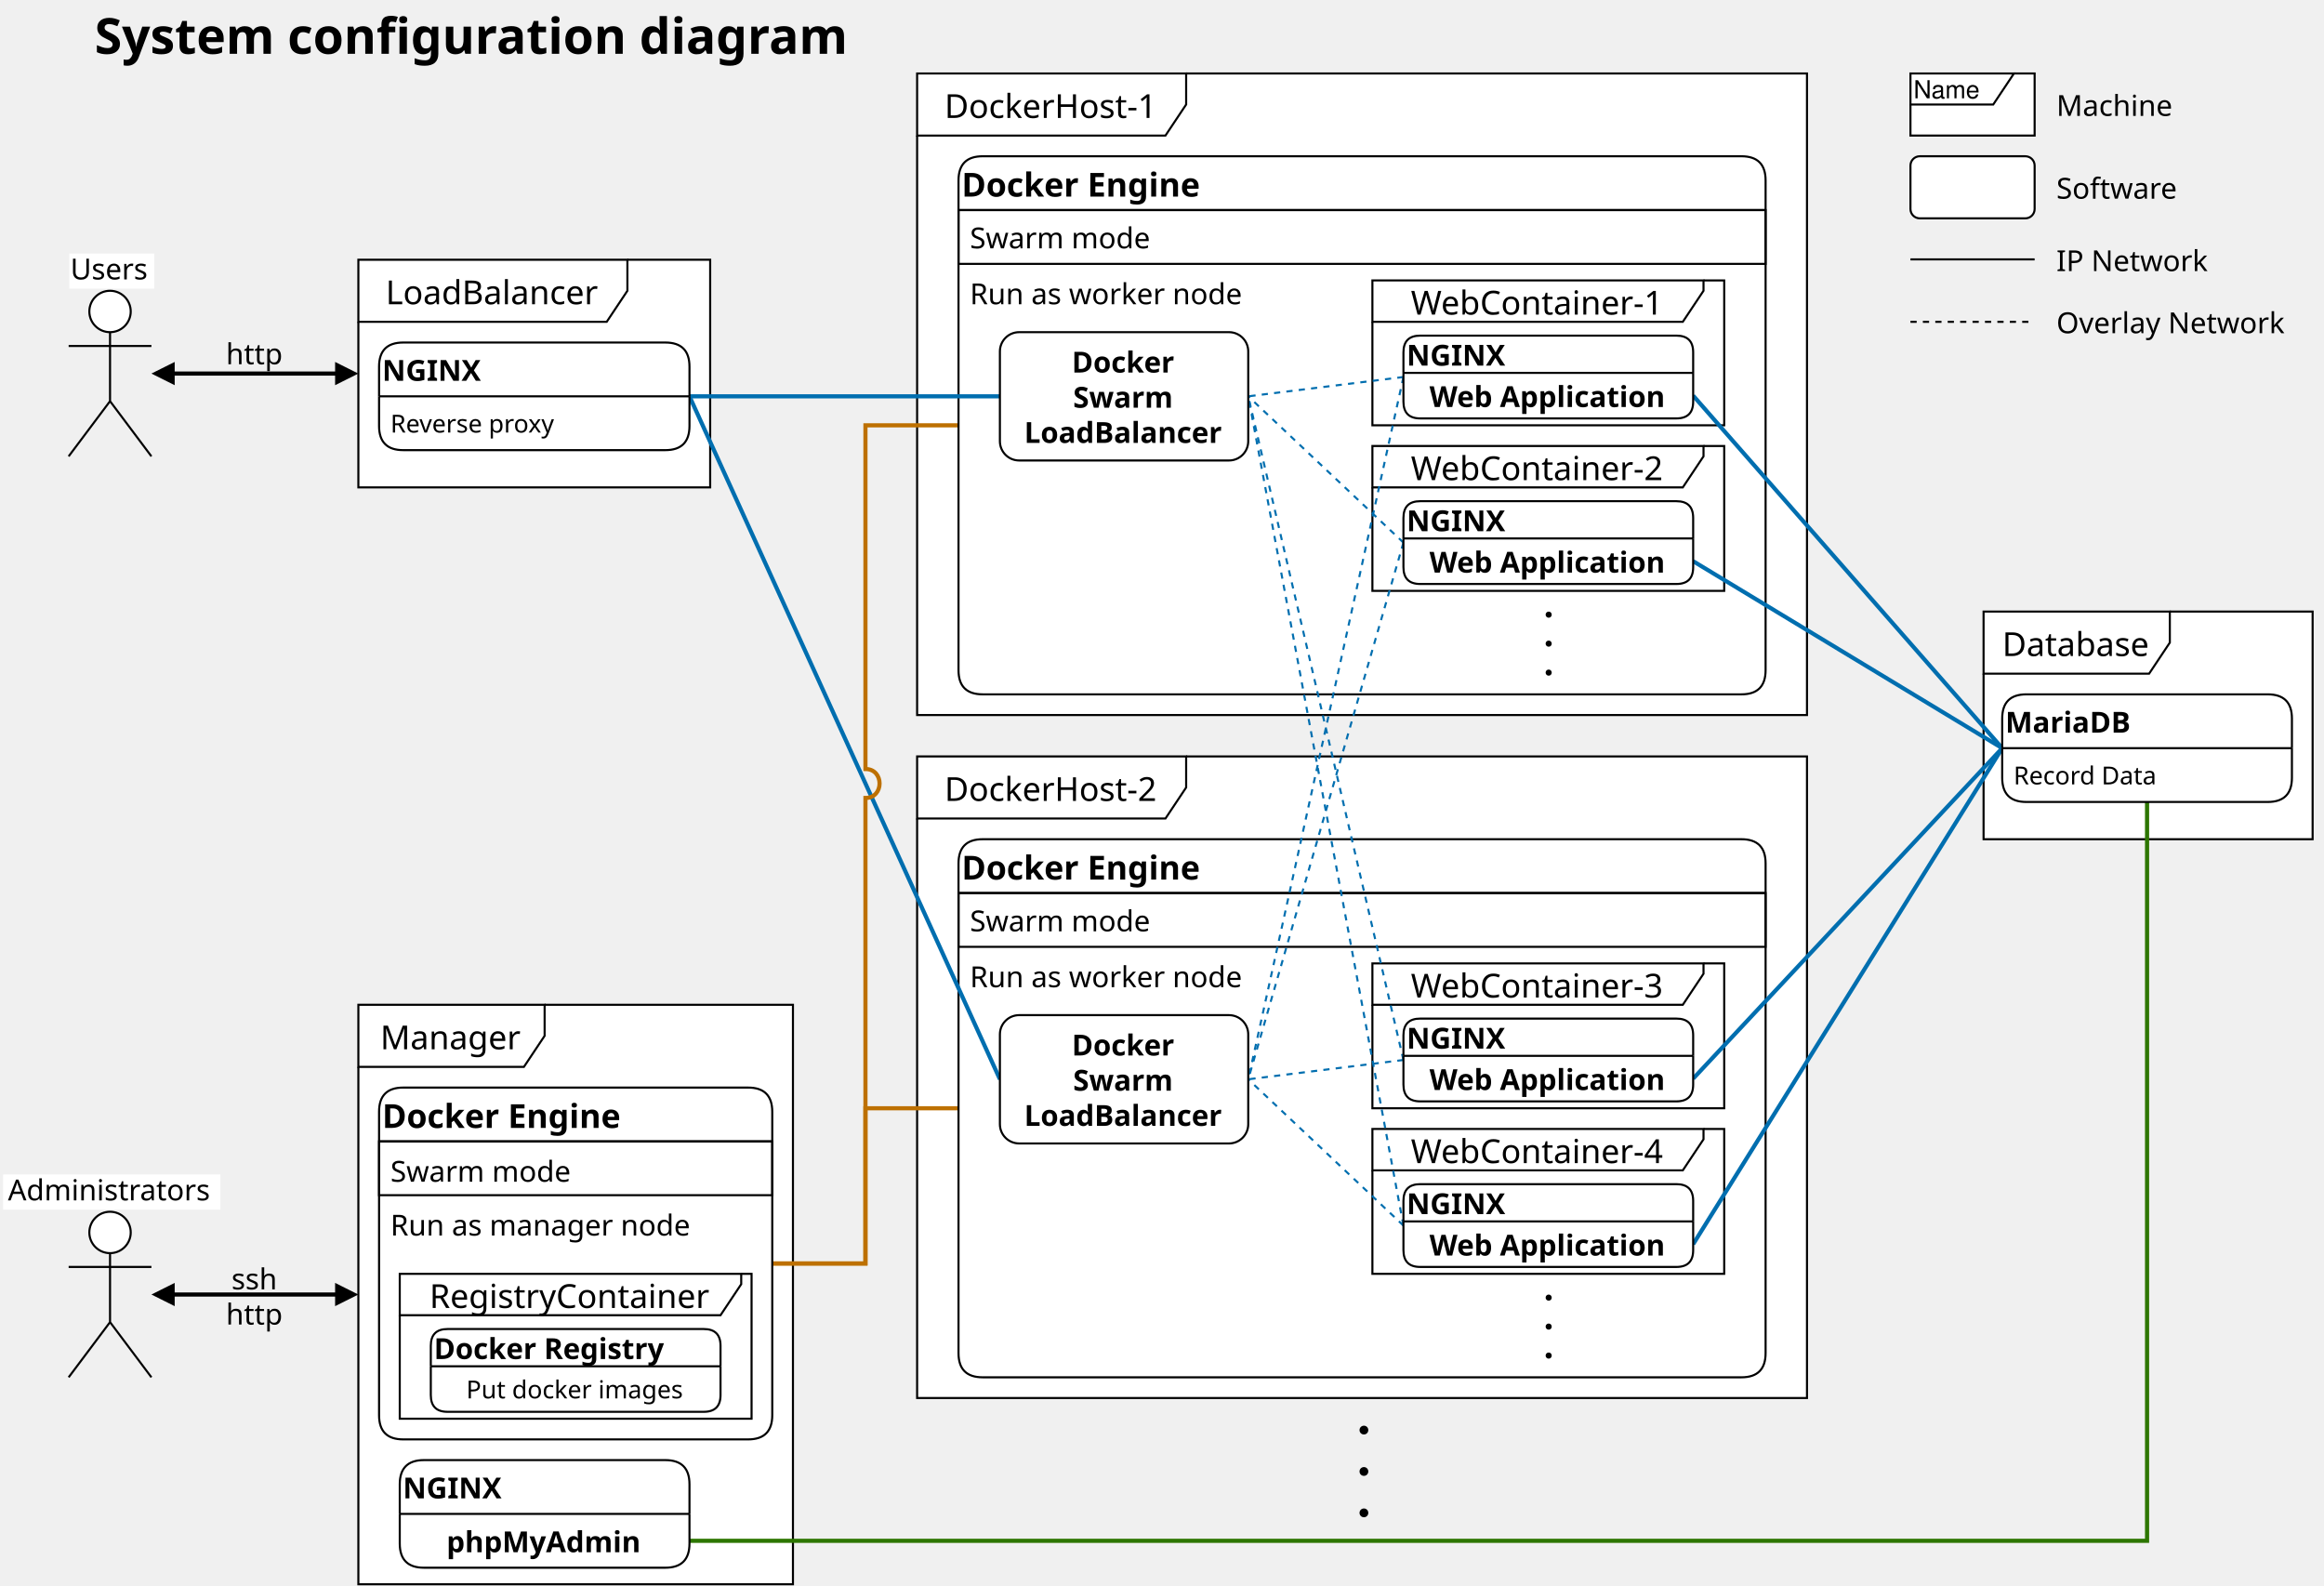
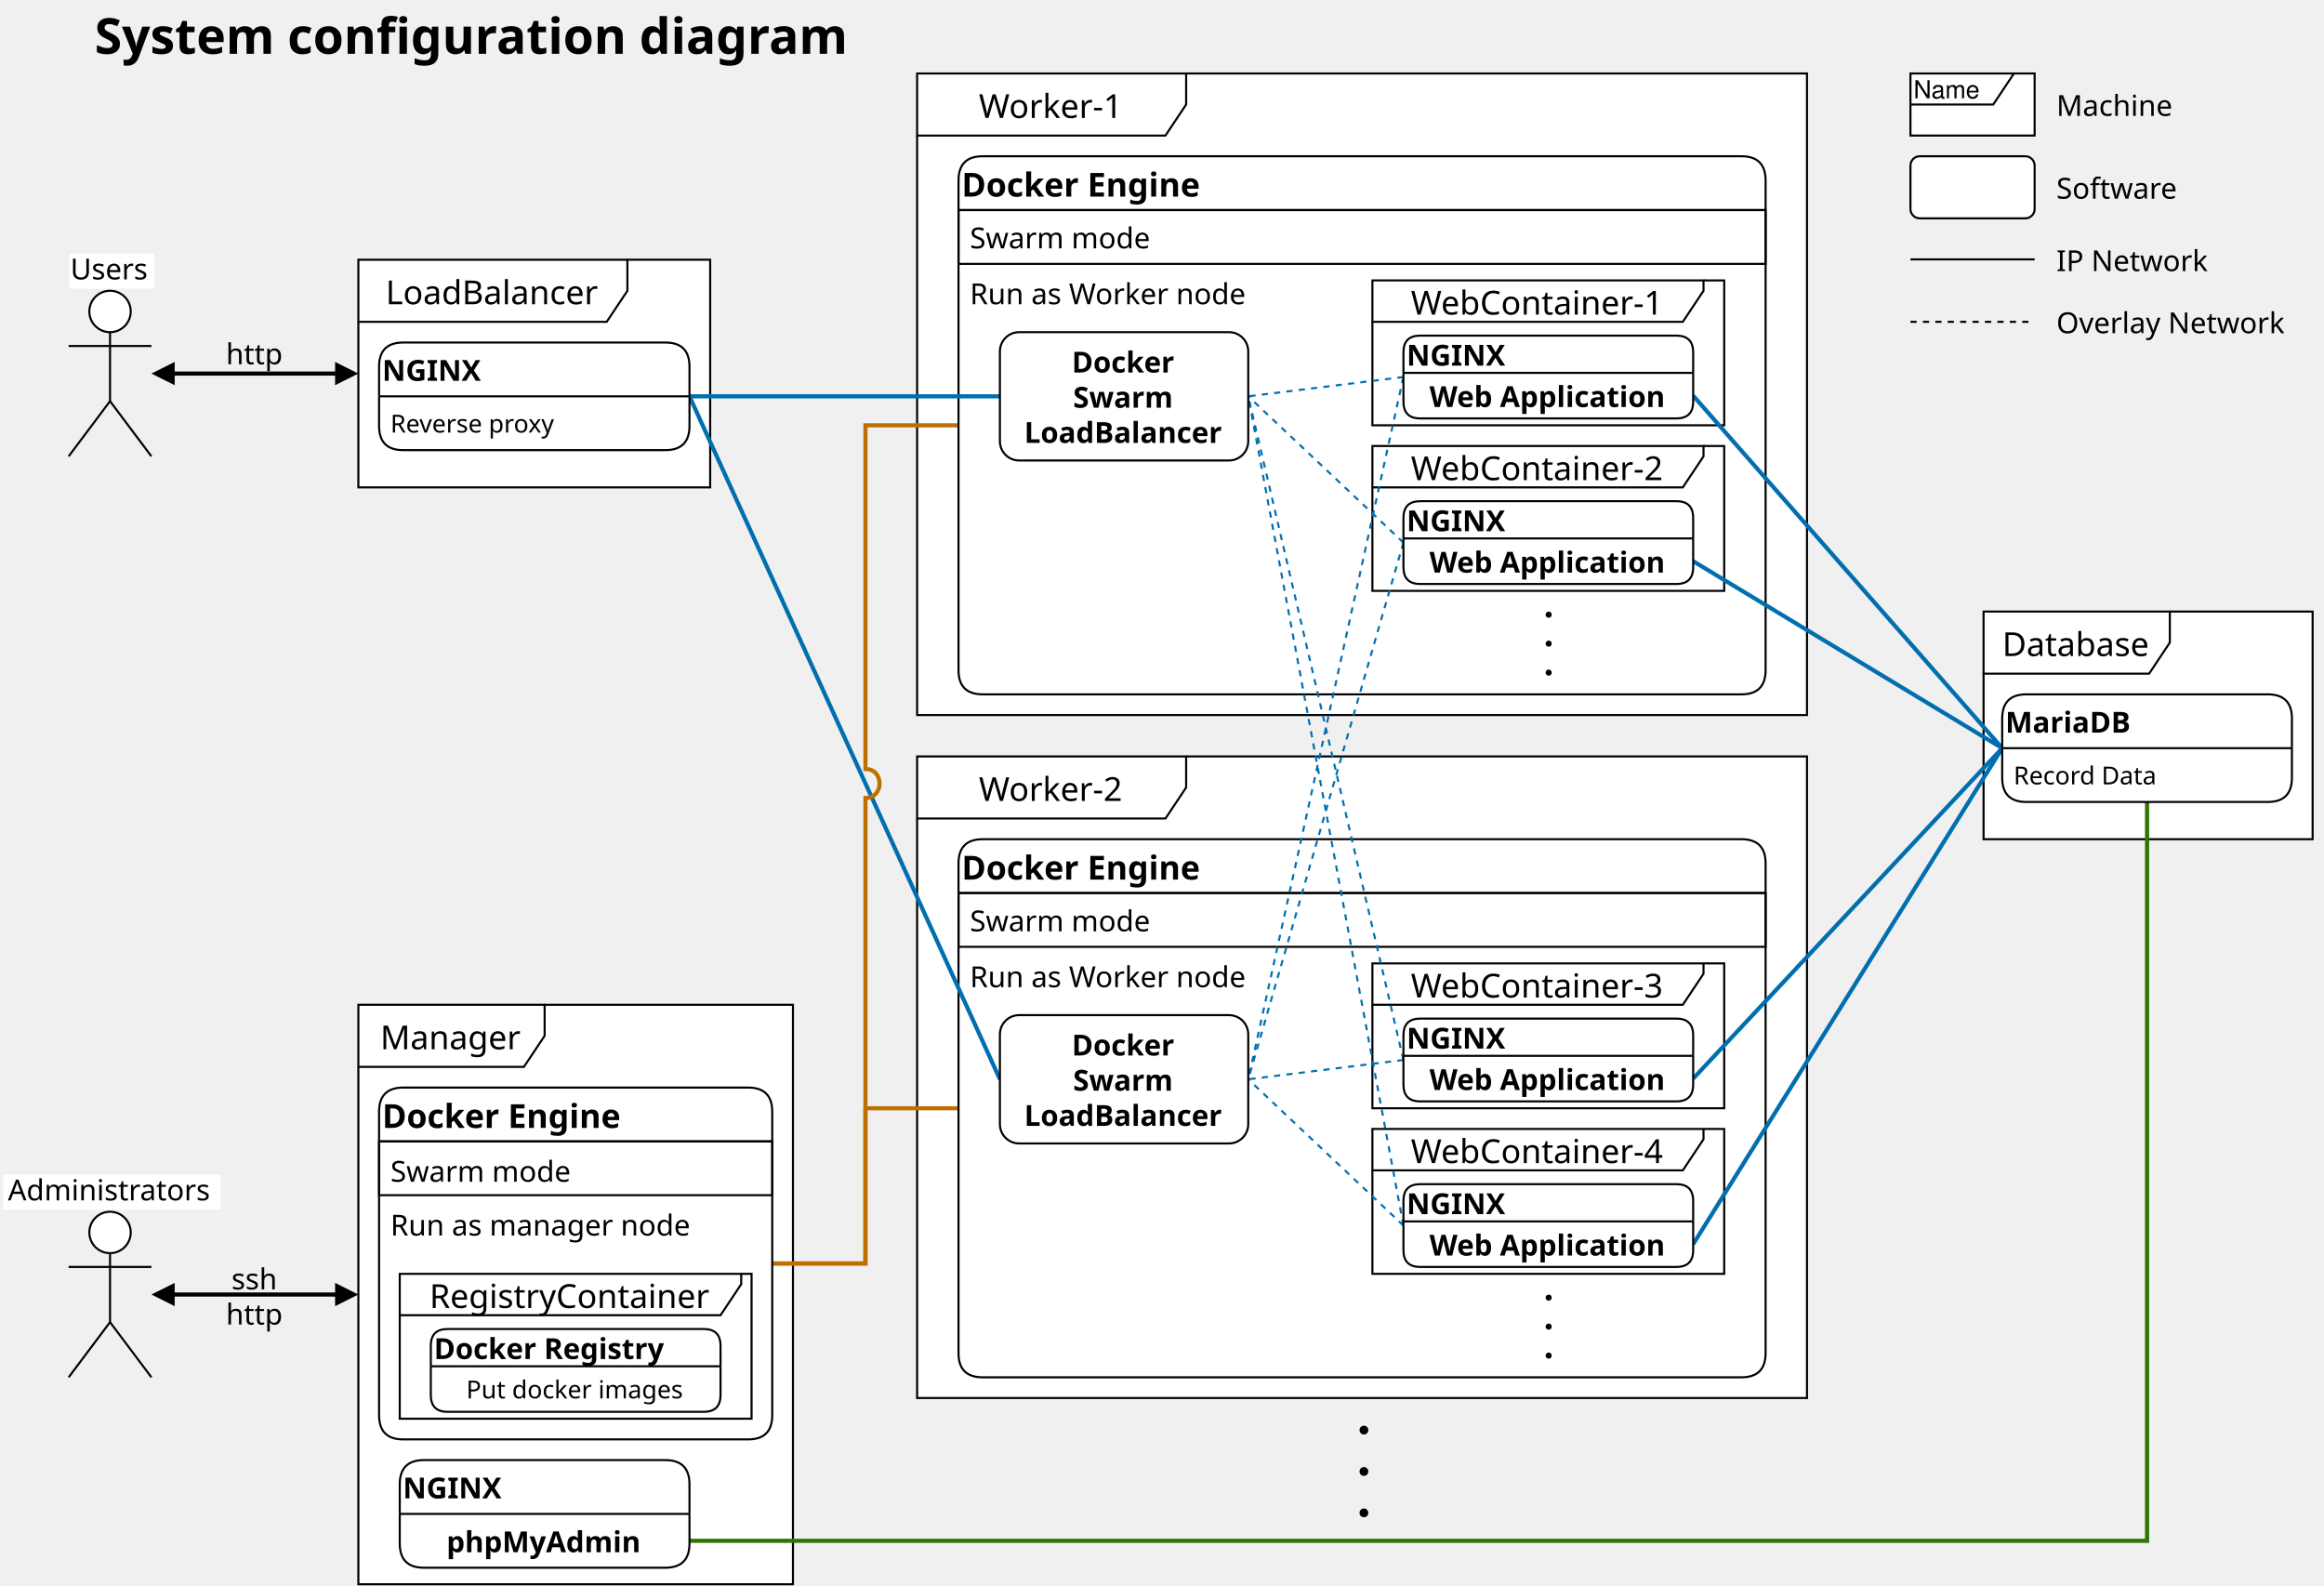
<svg xmlns="http://www.w3.org/2000/svg" version="1.1" width="1123px" height="766px" viewBox="-0.5 -0.5 1123 766" style="background-color: rgb(255, 255, 255);">
  <defs>
    <clipPath id="mx-clip-467-431-382-26-0">
      <rect x="467" y="431" width="382" height="26" />
    </clipPath>
    <clipPath id="mx-clip-467-462-382-208-0">
      <rect x="467" y="462" width="382" height="208" />
    </clipPath>
    <clipPath id="mx-clip-197-731-132-26-0">
      <rect x="197" y="731" width="132" height="26" />
    </clipPath>
    <clipPath id="mx-clip-467-101-382-26-0">
      <rect x="467" y="101" width="382" height="26" />
    </clipPath>
    <clipPath id="mx-clip-467-132-382-208-0">
      <rect x="467" y="132" width="382" height="208" />
    </clipPath>
    <clipPath id="mx-clip-187-191-142-26-0">
      <rect x="187" y="191" width="142" height="26" />
    </clipPath>
    <clipPath id="mx-clip-682-260-132-22-0">
      <rect x="682" y="260" width="132" height="22" />
    </clipPath>
    <clipPath id="mx-clip-682-180-132-22-0">
      <rect x="682" y="180" width="132" height="22" />
    </clipPath>
    <clipPath id="mx-clip-682-510-132-22-0">
      <rect x="682" y="510" width="132" height="22" />
    </clipPath>
    <clipPath id="mx-clip-682-590-132-22-0">
      <rect x="682" y="590" width="132" height="22" />
    </clipPath>
    <clipPath id="mx-clip-971-361-132-26-0">
      <rect x="971" y="361" width="132" height="26" />
    </clipPath>
    <clipPath id="mx-clip-187-556-182-26-0">
      <rect x="187" y="556" width="182" height="26" />
    </clipPath>
    <clipPath id="mx-clip-187-582-182-118-0">
      <rect x="187" y="582" width="182" height="118" />
    </clipPath>
    <clipPath id="mx-clip-212-660-132-22-0">
      <rect x="212" y="660" width="132" height="22" />
    </clipPath>
  </defs>
  <g>
    <g fill="#000000" font-family="Verdana" font-weight="bold" text-decoration="underline" text-anchor="middle" font-size="24px">
      <text x="227.17" y="25.5">System configuration diagram</text>
    </g>
    <rect x="172.67" y="125" width="170" height="110" fill="#ffffff" stroke="none" pointer-events="none" />
    <path d="M 172.67 125 L 302.67 125 L 302.67 140 L 292.67 155 L 172.67 155 Z" fill="#ffffff" stroke="#000000" stroke-miterlimit="10" pointer-events="none" />
    <path d="M 302.67 125 L 342.67 125 L 342.67 235 L 172.67 235 L 172.67 155" fill="none" stroke="#000000" stroke-miterlimit="10" pointer-events="none" />
    <g fill="#000000" font-family="Verdana" text-anchor="middle" font-size="16px">
      <text x="237.17" y="146.5">LoadBalancer</text>
    </g>
    <rect x="442.67" y="35" width="430" height="310" fill="#ffffff" stroke="none" pointer-events="none" />
    <path d="M 442.67 35 L 572.67 35 L 572.67 50 L 562.67 65 L 442.67 65 Z" fill="#ffffff" stroke="#000000" stroke-miterlimit="10" pointer-events="none" />
    <path d="M 572.67 35 L 872.67 35 L 872.67 345 L 442.67 345 L 442.67 65" fill="none" stroke="#000000" stroke-miterlimit="10" pointer-events="none" />
    <g fill="#000000" font-family="Verdana" text-anchor="middle" font-size="16px">
-       <text x="507.17" y="56.5">DockerHost-1</text>
+       <text x="507.17" y="56.5">Worker-1</text>
    </g>
    <rect x="172.67" y="485" width="210" height="280" fill="#ffffff" stroke="none" pointer-events="none" />
    <path d="M 172.67 485 L 262.67 485 L 262.67 500 L 252.67 515 L 172.67 515 Z" fill="#ffffff" stroke="#000000" stroke-miterlimit="10" pointer-events="none" />
    <path d="M 262.67 485 L 382.67 485 L 382.67 765 L 172.67 765 L 172.67 515" fill="none" stroke="#000000" stroke-miterlimit="10" pointer-events="none" />
    <g fill="#000000" font-family="Verdana" text-anchor="middle" font-size="16px">
      <text x="217.17" y="506.5">Manager</text>
    </g>
    <rect x="442.67" y="365" width="430" height="310" fill="#ffffff" stroke="none" pointer-events="none" />
    <path d="M 442.67 365 L 572.67 365 L 572.67 380 L 562.67 395 L 442.67 395 Z" fill="#ffffff" stroke="#000000" stroke-miterlimit="10" pointer-events="none" />
    <path d="M 572.67 365 L 872.67 365 L 872.67 675 L 442.67 675 L 442.67 395" fill="none" stroke="#000000" stroke-miterlimit="10" pointer-events="none" />
    <g fill="#000000" font-family="Verdana" text-anchor="middle" font-size="16px">
-       <text x="507.17" y="386.5">DockerHost-2</text>
+       <text x="507.17" y="386.5">Worker-2</text>
    </g>
    <path d="M 372.67 610 L 417.7 610 L 417.7 535 L 462.67 535" fill="none" stroke="#bd7000" stroke-width="2" stroke-miterlimit="10" pointer-events="none" />
    <path d="M 852.67 431 L 852.67 416.7 Q 852.67 405 840.97 405 L 474.37 405 Q 462.67 405 462.67 416.7 L 462.67 431" fill="#ffffff" stroke="#000000" stroke-miterlimit="10" pointer-events="none" />
    <path d="M 462.67 431 L 462.67 653.3 Q 462.67 665 474.37 665 L 840.97 665 Q 852.67 665 852.67 653.3 L 852.67 431" fill="#ffffff" stroke="#000000" stroke-miterlimit="10" pointer-events="none" />
    <path d="M 462.67 431 L 852.67 431" fill="none" stroke="#000000" stroke-miterlimit="10" pointer-events="none" />
    <g fill="#000000" font-family="Verdana" font-weight="bold" font-size="16px">
      <text x="464.17" y="424.5">Docker Engine</text>
    </g>
    <rect x="462.67" y="431" width="390" height="26" fill="none" stroke="#000000" pointer-events="none" />
    <g fill="#000000" font-family="Verdana" clip-path="url(#mx-clip-467-431-382-26-0)" font-size="14px">
      <text x="468.17" y="449.5">Swarm mode</text>
    </g>
    <g fill="#000000" font-family="Verdana" clip-path="url(#mx-clip-467-462-382-208-0)" font-size="14px">
-       <text x="468.17" y="476.5">Run as worker node</text>
+       <text x="468.17" y="476.5">Run as Worker node</text>
    </g>
    <rect x="662.67" y="465" width="170" height="70" fill="#ffffff" stroke="none" pointer-events="none" />
    <path d="M 662.67 465 L 822.67 465 L 822.67 470 L 812.67 485 L 662.67 485 Z" fill="#ffffff" stroke="#000000" stroke-miterlimit="10" pointer-events="none" />
    <path d="M 822.67 465 L 832.67 465 L 832.67 535 L 662.67 535 L 662.67 485" fill="none" stroke="#000000" stroke-miterlimit="10" pointer-events="none" />
    <g fill="#000000" font-family="Verdana" text-anchor="middle" font-size="16px">
      <text x="742.17" y="481.5">WebContainer-3</text>
    </g>
    <rect x="662.67" y="545" width="170" height="70" fill="#ffffff" stroke="none" pointer-events="none" />
    <path d="M 662.67 545 L 822.67 545 L 822.67 550 L 812.67 565 L 662.67 565 Z" fill="#ffffff" stroke="#000000" stroke-miterlimit="10" pointer-events="none" />
    <path d="M 822.67 545 L 832.67 545 L 832.67 615 L 662.67 615 L 662.67 565" fill="none" stroke="#000000" stroke-miterlimit="10" pointer-events="none" />
    <g fill="#000000" font-family="Verdana" text-anchor="middle" font-size="16px">
      <text x="742.17" y="561.5">WebContainer-4</text>
    </g>
    <rect x="958" y="295" width="159" height="110" fill="#ffffff" stroke="none" pointer-events="none" />
    <path d="M 958 295 L 1048 295 L 1048 310 L 1038 325 L 958 325 Z" fill="#ffffff" stroke="#000000" stroke-miterlimit="10" pointer-events="none" />
    <path d="M 1048 295 L 1117 295 L 1117 405 L 958 405 L 958 325" fill="none" stroke="#000000" stroke-miterlimit="10" pointer-events="none" />
    <g fill="#000000" font-family="Verdana" text-anchor="middle" font-size="16px">
      <text x="1002.5" y="316.5">Database</text>
    </g>
    <g fill="#000000" font-family="Verdana" text-anchor="middle" font-size="20px" transform="rotate(-90,657.67,710)">
      <text x="657.17" y="718.5">・・・</text>
    </g>
    <ellipse cx="52.67" cy="595" rx="10" ry="10" fill="#ffffff" stroke="#000000" pointer-events="none" />
    <path d="M 52.67 605 L 52.67 638.33 M 52.67 611.67 L 32.67 611.67 M 52.67 611.67 L 72.67 611.67 M 52.67 638.33 L 32.67 665 M 52.67 638.33 L 72.67 665" fill="none" stroke="#000000" stroke-miterlimit="10" pointer-events="none" />
    <g fill="#000000" font-family="Verdana" text-anchor="middle" font-size="14px">
      <rect fill="#ffffff" stroke="none" x="1" y="567" width="105" height="17" stroke-width="0" />
      <text x="52.17" y="579.5">Administrators</text>
    </g>
    <ellipse cx="52.67" cy="150" rx="10" ry="10" fill="#ffffff" stroke="#000000" pointer-events="none" />
    <path d="M 52.67 160 L 52.67 193.33 M 52.67 166.67 L 32.67 166.67 M 52.67 166.67 L 72.67 166.67 M 52.67 193.33 L 32.67 220 M 52.67 193.33 L 72.67 220" fill="none" stroke="#000000" stroke-miterlimit="10" pointer-events="none" />
    <g fill="#000000" font-family="Verdana" text-anchor="middle" font-size="14px">
      <rect fill="#ffffff" stroke="none" x="33" y="122" width="41" height="17" stroke-width="0" />
      <text x="52.17" y="134.5">Users</text>
    </g>
    <path d="M 967 361 L 817.67 520.67" fill="none" stroke="#006eaf" stroke-width="2" stroke-miterlimit="10" pointer-events="none" />
    <path d="M 967 361 L 817.67 600.67" fill="none" stroke="#006eaf" stroke-width="2" stroke-miterlimit="10" pointer-events="none" />
    <path d="M 82.91 180 L 162.43 180" fill="none" stroke="#000000" stroke-width="2" stroke-miterlimit="10" pointer-events="none" />
    <path d="M 74.91 180 L 82.91 176 L 82.91 184 Z" fill="#000000" stroke="#000000" stroke-width="2" stroke-miterlimit="10" pointer-events="none" />
    <path d="M 170.43 180 L 162.43 184 L 162.43 176 Z" fill="#000000" stroke="#000000" stroke-width="2" stroke-miterlimit="10" pointer-events="none" />
    <g fill="#000000" font-family="Verdana" text-anchor="middle" font-size="14px">
      <text x="122.38" y="175.5">http</text>
    </g>
    <path d="M 82.91 625 L 162.43 625" fill="none" stroke="#000000" stroke-width="2" stroke-miterlimit="10" pointer-events="none" />
    <path d="M 74.91 625 L 82.91 621 L 82.91 629 Z" fill="#000000" stroke="#000000" stroke-width="2" stroke-miterlimit="10" pointer-events="none" />
    <path d="M 170.43 625 L 162.43 629 L 162.43 621 Z" fill="#000000" stroke="#000000" stroke-width="2" stroke-miterlimit="10" pointer-events="none" />
    <g fill="#000000" font-family="Verdana" text-anchor="middle" font-size="14px">
      <text x="122.38" y="622.5">ssh</text>
      <text x="122.38" y="639.5">http</text>
    </g>
    <path d="M 332.67 744 L 1037 744 L 1037 387" fill="none" stroke="#2d7600" stroke-width="2" stroke-miterlimit="10" pointer-events="none" />
    <path d="M 332.67 191 L 482.67 521" fill="none" stroke="#006eaf" stroke-width="2" stroke-miterlimit="10" pointer-events="none" />
    <g fill="#000000" font-family="Verdana" text-anchor="middle" font-size="14px" transform="rotate(-90,747.67,640)">
      <text x="747.17" y="645.5">・・・</text>
    </g>
    <path d="M 332.67 731 L 332.67 716.7 Q 332.67 705 320.97 705 L 204.37 705 Q 192.67 705 192.67 716.7 L 192.67 731" fill="#ffffff" stroke="#000000" stroke-miterlimit="10" pointer-events="none" />
    <path d="M 192.67 731 L 192.67 745.3 Q 192.67 757 204.37 757 L 320.97 757 Q 332.67 757 332.67 745.3 L 332.67 731" fill="#ffffff" stroke="#000000" stroke-miterlimit="10" pointer-events="none" />
    <path d="M 192.67 731 L 332.67 731" fill="none" stroke="#000000" stroke-miterlimit="10" pointer-events="none" />
    <g fill="#000000" font-family="Verdana" font-weight="bold" font-size="14px">
      <text x="194.17" y="723.5">NGINX</text>
    </g>
    <g fill="#000000" font-family="Verdana" font-weight="bold" clip-path="url(#mx-clip-197-731-132-26-0)" text-anchor="middle" font-size="14px">
      <text x="262.17" y="749.5">phpMyAdmin</text>
    </g>
    <path d="M 677.67 591.67 L 602.67 521" fill="none" stroke="#006eaf" stroke-miterlimit="10" stroke-dasharray="3 3" pointer-events="none" />
    <path d="M 677.67 511.67 L 602.67 521" fill="none" stroke="#006eaf" stroke-miterlimit="10" stroke-dasharray="3 3" pointer-events="none" />
    <path d="M 372.67 610 L 417.7 610 L 417.7 385.07 C 426.8 385.07 426.8 371.07 417.7 371.07 L 417.7 371.07 L 417.7 205 L 462.67 205" fill="none" stroke="#bd7000" stroke-width="2" stroke-miterlimit="10" pointer-events="none" />
    <path d="M 852.67 101 L 852.67 86.7 Q 852.67 75 840.97 75 L 474.37 75 Q 462.67 75 462.67 86.7 L 462.67 101" fill="#ffffff" stroke="#000000" stroke-miterlimit="10" pointer-events="none" />
    <path d="M 462.67 101 L 462.67 323.3 Q 462.67 335 474.37 335 L 840.97 335 Q 852.67 335 852.67 323.3 L 852.67 101" fill="#ffffff" stroke="#000000" stroke-miterlimit="10" pointer-events="none" />
    <path d="M 462.67 101 L 852.67 101" fill="none" stroke="#000000" stroke-miterlimit="10" pointer-events="none" />
    <g fill="#000000" font-family="Verdana" font-weight="bold" font-size="16px">
      <text x="464.17" y="94.5">Docker Engine</text>
    </g>
    <rect x="462.67" y="101" width="390" height="26" fill="none" stroke="#000000" pointer-events="none" />
    <g fill="#000000" font-family="Verdana" clip-path="url(#mx-clip-467-101-382-26-0)" font-size="14px">
      <text x="468.17" y="119.5">Swarm mode</text>
    </g>
    <g fill="#000000" font-family="Verdana" clip-path="url(#mx-clip-467-132-382-208-0)" font-size="14px">
-       <text x="468.17" y="146.5">Run as worker node</text>
+       <text x="468.17" y="146.5">Run as Worker node</text>
    </g>
    <rect x="662.67" y="215" width="170" height="70" fill="#ffffff" stroke="none" pointer-events="none" />
    <path d="M 662.67 215 L 822.67 215 L 822.67 220 L 812.67 235 L 662.67 235 Z" fill="#ffffff" stroke="#000000" stroke-miterlimit="10" pointer-events="none" />
    <path d="M 822.67 215 L 832.67 215 L 832.67 285 L 662.67 285 L 662.67 235" fill="none" stroke="#000000" stroke-miterlimit="10" pointer-events="none" />
    <g fill="#000000" font-family="Verdana" text-anchor="middle" font-size="16px">
      <text x="742.17" y="231.5">WebContainer-2</text>
    </g>
    <rect x="662.67" y="135" width="170" height="70" fill="#ffffff" stroke="none" pointer-events="none" />
    <path d="M 662.67 135 L 822.67 135 L 822.67 140 L 812.67 155 L 662.67 155 Z" fill="#ffffff" stroke="#000000" stroke-miterlimit="10" pointer-events="none" />
    <path d="M 822.67 135 L 832.67 135 L 832.67 205 L 662.67 205 L 662.67 155" fill="none" stroke="#000000" stroke-miterlimit="10" pointer-events="none" />
    <g fill="#000000" font-family="Verdana" text-anchor="middle" font-size="16px">
      <text x="742.17" y="151.5">WebContainer-1</text>
    </g>
    <path d="M 967 361 L 817.67 190.67" fill="none" stroke="#006eaf" stroke-width="2" stroke-miterlimit="10" pointer-events="none" />
    <path d="M 967 361 L 817.67 270.67" fill="none" stroke="#006eaf" stroke-width="2" stroke-miterlimit="10" pointer-events="none" />
    <rect x="922.67" y="35" width="60" height="30" fill="#ffffff" stroke="none" pointer-events="none" />
    <path d="M 922.67 35 L 972.67 35 L 972.67 35 L 962.67 50 L 922.67 50 Z" fill="#ffffff" stroke="#000000" stroke-miterlimit="10" pointer-events="none" />
    <path d="M 972.67 35 L 982.67 35 L 982.67 65 L 922.67 65 L 922.67 50" fill="none" stroke="#000000" stroke-miterlimit="10" pointer-events="none" />
    <g fill="#000000" font-family="Helvetica" font-size="12px">
      <text x="924.17" y="47">Name</text>
    </g>
    <g fill="#000000" font-family="Verdana" font-size="14px">
      <text x="993.18" y="130.5">IP Network</text>
    </g>
    <path d="M 922.67 155 L 982.67 155" fill="none" stroke="#000000" stroke-miterlimit="10" stroke-dasharray="3 3" pointer-events="none" />
    <g fill="#000000" font-family="Verdana" font-size="14px">
      <text x="993.18" y="160.5">Overlay Network</text>
    </g>
    <g fill="#000000" font-family="Verdana" font-size="14px">
      <text x="993.18" y="95.5">Software</text>
    </g>
    <g fill="#000000" font-family="Verdana" font-size="14px">
      <text x="993.18" y="55.5">Machine</text>
    </g>
    <path d="M 922.67 124.83 L 982.67 124.83" fill="none" stroke="#000000" stroke-miterlimit="10" pointer-events="none" />
    <rect x="922.67" y="75" width="60" height="30" rx="4.5" ry="4.5" fill="#ffffff" stroke="#000000" pointer-events="none" />
    <path d="M 332.67 191 L 482.67 191" fill="none" stroke="#006eaf" stroke-width="2" stroke-miterlimit="10" pointer-events="none" />
    <g fill="#000000" font-family="Verdana" text-anchor="middle" font-size="14px" transform="rotate(-90,747.67,310)">
      <text x="747.17" y="315.5">・・・</text>
    </g>
    <path d="M 677.67 261.67 L 602.67 191" fill="none" stroke="#006eaf" stroke-miterlimit="10" stroke-dasharray="3 3" pointer-events="none" />
    <path d="M 677.67 181.67 L 602.67 191" fill="none" stroke="#006eaf" stroke-miterlimit="10" stroke-dasharray="3 3" pointer-events="none" />
    <path d="M 332.67 191 L 332.67 176.7 Q 332.67 165 320.97 165 L 194.37 165 Q 182.67 165 182.67 176.7 L 182.67 191" fill="#ffffff" stroke="#000000" stroke-miterlimit="10" pointer-events="none" />
    <path d="M 182.67 191 L 182.67 205.3 Q 182.67 217 194.37 217 L 320.97 217 Q 332.67 217 332.67 205.3 L 332.67 191" fill="#ffffff" stroke="#000000" stroke-miterlimit="10" pointer-events="none" />
    <path d="M 182.67 191 L 332.67 191" fill="none" stroke="#000000" stroke-miterlimit="10" pointer-events="none" />
    <g fill="#000000" font-family="Verdana" font-weight="bold" font-size="14px">
      <text x="184.17" y="183.5">NGINX</text>
    </g>
    <g fill="#000000" font-family="Verdana" clip-path="url(#mx-clip-187-191-142-26-0)" font-size="12px">
      <text x="188.17" y="208.5">Reverse proxy</text>
    </g>
    <path d="M 677.67 511.67 L 602.67 191" fill="none" stroke="#006eaf" stroke-miterlimit="10" stroke-dasharray="3 3" pointer-events="none" />
    <path d="M 677.67 591.67 L 602.67 191" fill="none" stroke="#006eaf" stroke-miterlimit="10" stroke-dasharray="3 3" pointer-events="none" />
    <path d="M 677.67 181.67 L 602.67 521" fill="none" stroke="#006eaf" stroke-miterlimit="10" stroke-dasharray="3 3" pointer-events="none" />
    <path d="M 677.67 261.67 L 602.67 521" fill="none" stroke="#006eaf" stroke-miterlimit="10" stroke-dasharray="3 3" pointer-events="none" />
    <rect x="482.67" y="160" width="120" height="62" rx="9.3" ry="9.3" fill="#ffffff" stroke="#000000" pointer-events="none" />
    <g fill="#000000" font-family="Verdana" font-weight="bold" text-anchor="middle" font-size="14px">
      <text x="542.17" y="179.5">Docker</text>
      <text x="542.17" y="196.5">Swarm</text>
      <text x="542.17" y="213.5">LoadBalancer</text>
    </g>
    <path d="M 817.67 259.67 L 817.67 249.77 Q 817.67 241.67 809.57 241.67 L 685.77 241.67 Q 677.67 241.67 677.67 249.77 L 677.67 259.67" fill="#ffffff" stroke="#000000" stroke-miterlimit="10" pointer-events="none" />
    <path d="M 677.67 259.67 L 677.67 273.57 Q 677.67 281.67 685.77 281.67 L 809.57 281.67 Q 817.67 281.67 817.67 273.57 L 817.67 259.67" fill="#ffffff" stroke="#000000" stroke-miterlimit="10" pointer-events="none" />
    <path d="M 677.67 259.67 L 817.67 259.67" fill="none" stroke="#000000" stroke-miterlimit="10" pointer-events="none" />
    <g fill="#000000" font-family="Verdana" font-weight="bold" font-size="14px">
      <text x="679.17" y="256.17">NGINX</text>
    </g>
    <g fill="#000000" font-family="Verdana" font-weight="bold" clip-path="url(#mx-clip-682-260-132-22-0)" text-anchor="middle" font-size="14px">
      <text x="747.17" y="276.17">Web Application</text>
    </g>
    <path d="M 817.67 179.67 L 817.67 169.77 Q 817.67 161.67 809.57 161.67 L 685.77 161.67 Q 677.67 161.67 677.67 169.77 L 677.67 179.67" fill="#ffffff" stroke="#000000" stroke-miterlimit="10" pointer-events="none" />
    <path d="M 677.67 179.67 L 677.67 193.57 Q 677.67 201.67 685.77 201.67 L 809.57 201.67 Q 817.67 201.67 817.67 193.57 L 817.67 179.67" fill="#ffffff" stroke="#000000" stroke-miterlimit="10" pointer-events="none" />
    <path d="M 677.67 179.67 L 817.67 179.67" fill="none" stroke="#000000" stroke-miterlimit="10" pointer-events="none" />
    <g fill="#000000" font-family="Verdana" font-weight="bold" font-size="14px">
      <text x="679.17" y="176.17">NGINX</text>
    </g>
    <g fill="#000000" font-family="Verdana" font-weight="bold" clip-path="url(#mx-clip-682-180-132-22-0)" text-anchor="middle" font-size="14px">
      <text x="747.17" y="196.17">Web Application</text>
    </g>
    <rect x="482.67" y="490" width="120" height="62" rx="9.3" ry="9.3" fill="#ffffff" stroke="#000000" pointer-events="none" />
    <g fill="#000000" font-family="Verdana" font-weight="bold" text-anchor="middle" font-size="14px">
      <text x="542.17" y="509.5">Docker</text>
      <text x="542.17" y="526.5">Swarm</text>
      <text x="542.17" y="543.5">LoadBalancer</text>
    </g>
    <path d="M 817.67 509.67 L 817.67 499.77 Q 817.67 491.67 809.57 491.67 L 685.77 491.67 Q 677.67 491.67 677.67 499.77 L 677.67 509.67" fill="#ffffff" stroke="#000000" stroke-miterlimit="10" pointer-events="none" />
    <path d="M 677.67 509.67 L 677.67 523.57 Q 677.67 531.67 685.77 531.67 L 809.57 531.67 Q 817.67 531.67 817.67 523.57 L 817.67 509.67" fill="#ffffff" stroke="#000000" stroke-miterlimit="10" pointer-events="none" />
    <path d="M 677.67 509.67 L 817.67 509.67" fill="none" stroke="#000000" stroke-miterlimit="10" pointer-events="none" />
    <g fill="#000000" font-family="Verdana" font-weight="bold" font-size="14px">
      <text x="679.17" y="506.17">NGINX</text>
    </g>
    <g fill="#000000" font-family="Verdana" font-weight="bold" clip-path="url(#mx-clip-682-510-132-22-0)" text-anchor="middle" font-size="14px">
      <text x="747.17" y="526.17">Web Application</text>
    </g>
    <path d="M 817.67 589.67 L 817.67 579.77 Q 817.67 571.67 809.57 571.67 L 685.77 571.67 Q 677.67 571.67 677.67 579.77 L 677.67 589.67" fill="#ffffff" stroke="#000000" stroke-miterlimit="10" pointer-events="none" />
    <path d="M 677.67 589.67 L 677.67 603.57 Q 677.67 611.67 685.77 611.67 L 809.57 611.67 Q 817.67 611.67 817.67 603.57 L 817.67 589.67" fill="#ffffff" stroke="#000000" stroke-miterlimit="10" pointer-events="none" />
    <path d="M 677.67 589.67 L 817.67 589.67" fill="none" stroke="#000000" stroke-miterlimit="10" pointer-events="none" />
    <g fill="#000000" font-family="Verdana" font-weight="bold" font-size="14px">
      <text x="679.17" y="586.17">NGINX</text>
    </g>
    <g fill="#000000" font-family="Verdana" font-weight="bold" clip-path="url(#mx-clip-682-590-132-22-0)" text-anchor="middle" font-size="14px">
      <text x="747.17" y="606.17">Web Application</text>
    </g>
    <path d="M 1107 361 L 1107 346.7 Q 1107 335 1095.3 335 L 978.7 335 Q 967 335 967 346.7 L 967 361" fill="#ffffff" stroke="#000000" stroke-miterlimit="10" pointer-events="none" />
    <path d="M 967 361 L 967 375.3 Q 967 387 978.7 387 L 1095.3 387 Q 1107 387 1107 375.3 L 1107 361" fill="#ffffff" stroke="#000000" stroke-miterlimit="10" pointer-events="none" />
    <path d="M 967 361 L 1107 361" fill="none" stroke="#000000" stroke-miterlimit="10" pointer-events="none" />
    <g fill="#000000" font-family="Verdana" font-weight="bold" font-size="14px">
      <text x="968.5" y="353.5">MariaDB</text>
    </g>
    <g fill="#000000" font-family="Verdana" clip-path="url(#mx-clip-971-361-132-26-0)" font-size="12px">
      <text x="972.5" y="378.5">Record Data</text>
    </g>
    <path d="M 372.67 551 L 372.67 536.7 Q 372.67 525 360.97 525 L 194.37 525 Q 182.67 525 182.67 536.7 L 182.67 551" fill="#ffffff" stroke="#000000" stroke-miterlimit="10" pointer-events="none" />
    <path d="M 182.67 551 L 182.67 683.3 Q 182.67 695 194.37 695 L 360.97 695 Q 372.67 695 372.67 683.3 L 372.67 551" fill="#ffffff" stroke="#000000" stroke-miterlimit="10" pointer-events="none" />
    <path d="M 182.67 551 L 372.67 551" fill="none" stroke="#000000" stroke-miterlimit="10" pointer-events="none" />
    <g fill="#000000" font-family="Verdana" font-weight="bold" font-size="16px">
      <text x="184.17" y="544.5">Docker Engine</text>
    </g>
    <rect x="182.67" y="551" width="190" height="26" fill="none" stroke="#000000" pointer-events="none" />
    <g fill="#000000" font-family="Verdana" clip-path="url(#mx-clip-187-556-182-26-0)" font-size="14px">
      <text x="188.17" y="570.5">Swarm mode</text>
    </g>
    <g fill="#000000" font-family="Verdana" clip-path="url(#mx-clip-187-582-182-118-0)" font-size="14px">
      <text x="188.17" y="596.5">Run as manager node</text>
    </g>
    <rect x="192.67" y="615" width="170" height="70" fill="#ffffff" stroke="none" pointer-events="none" />
    <path d="M 192.67 615 L 357.67 615 L 357.67 620 L 347.67 635 L 192.67 635 Z" fill="#ffffff" stroke="#000000" stroke-miterlimit="10" pointer-events="none" />
    <path d="M 357.67 615 L 362.67 615 L 362.67 685 L 192.67 685 L 192.67 635" fill="none" stroke="#000000" stroke-miterlimit="10" pointer-events="none" />
    <g fill="#000000" font-family="Verdana" text-anchor="middle" font-size="16px">
      <text x="274.67" y="631.5">RegistryContainer</text>
    </g>
    <path d="M 347.67 659.67 L 347.67 649.77 Q 347.67 641.67 339.57 641.67 L 215.77 641.67 Q 207.67 641.67 207.67 649.77 L 207.67 659.67" fill="#ffffff" stroke="#000000" stroke-miterlimit="10" pointer-events="none" />
    <path d="M 207.67 659.67 L 207.67 673.57 Q 207.67 681.67 215.77 681.67 L 339.57 681.67 Q 347.67 681.67 347.67 673.57 L 347.67 659.67" fill="#ffffff" stroke="#000000" stroke-miterlimit="10" pointer-events="none" />
    <path d="M 207.67 659.67 L 347.67 659.67" fill="none" stroke="#000000" stroke-miterlimit="10" pointer-events="none" />
    <g fill="#000000" font-family="Verdana" font-weight="bold" font-size="14px">
      <text x="209.17" y="656.17">Docker Registry</text>
    </g>
    <g fill="#000000" font-family="Verdana" clip-path="url(#mx-clip-212-660-132-22-0)" text-anchor="middle" font-size="12px">
      <text x="277.17" y="675.17">Put docker images</text>
    </g>
  </g>
</svg>
